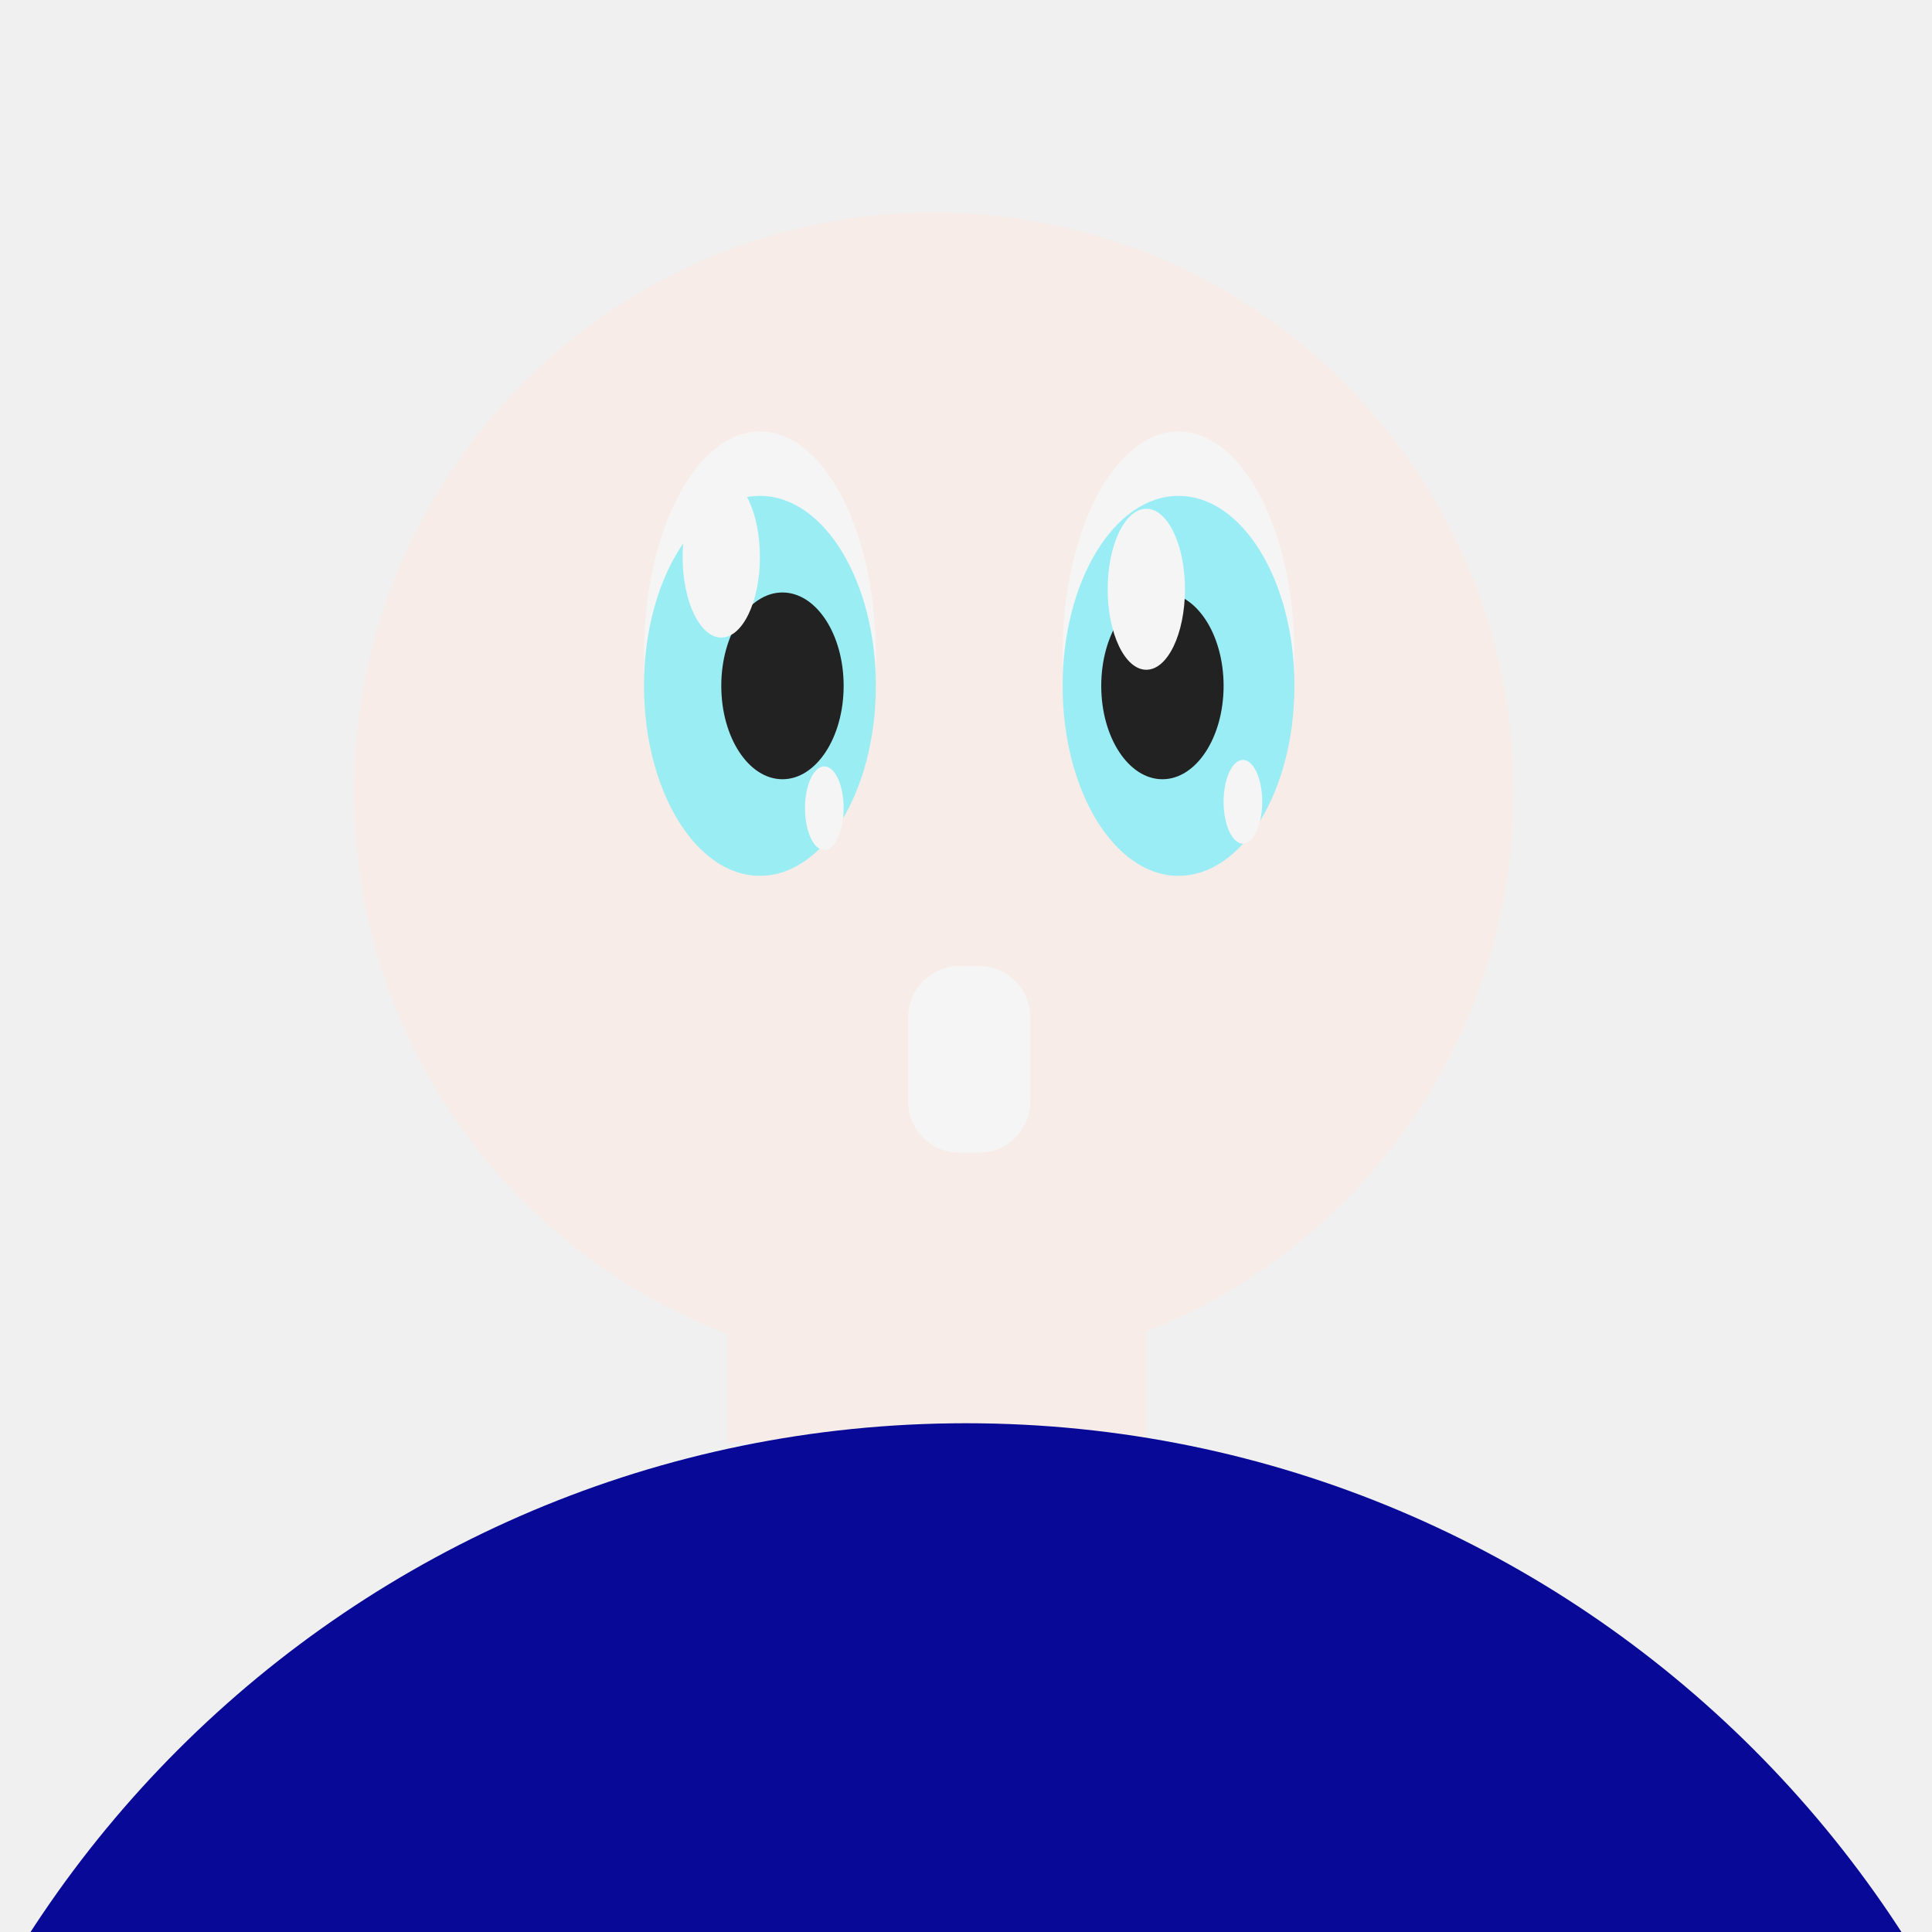
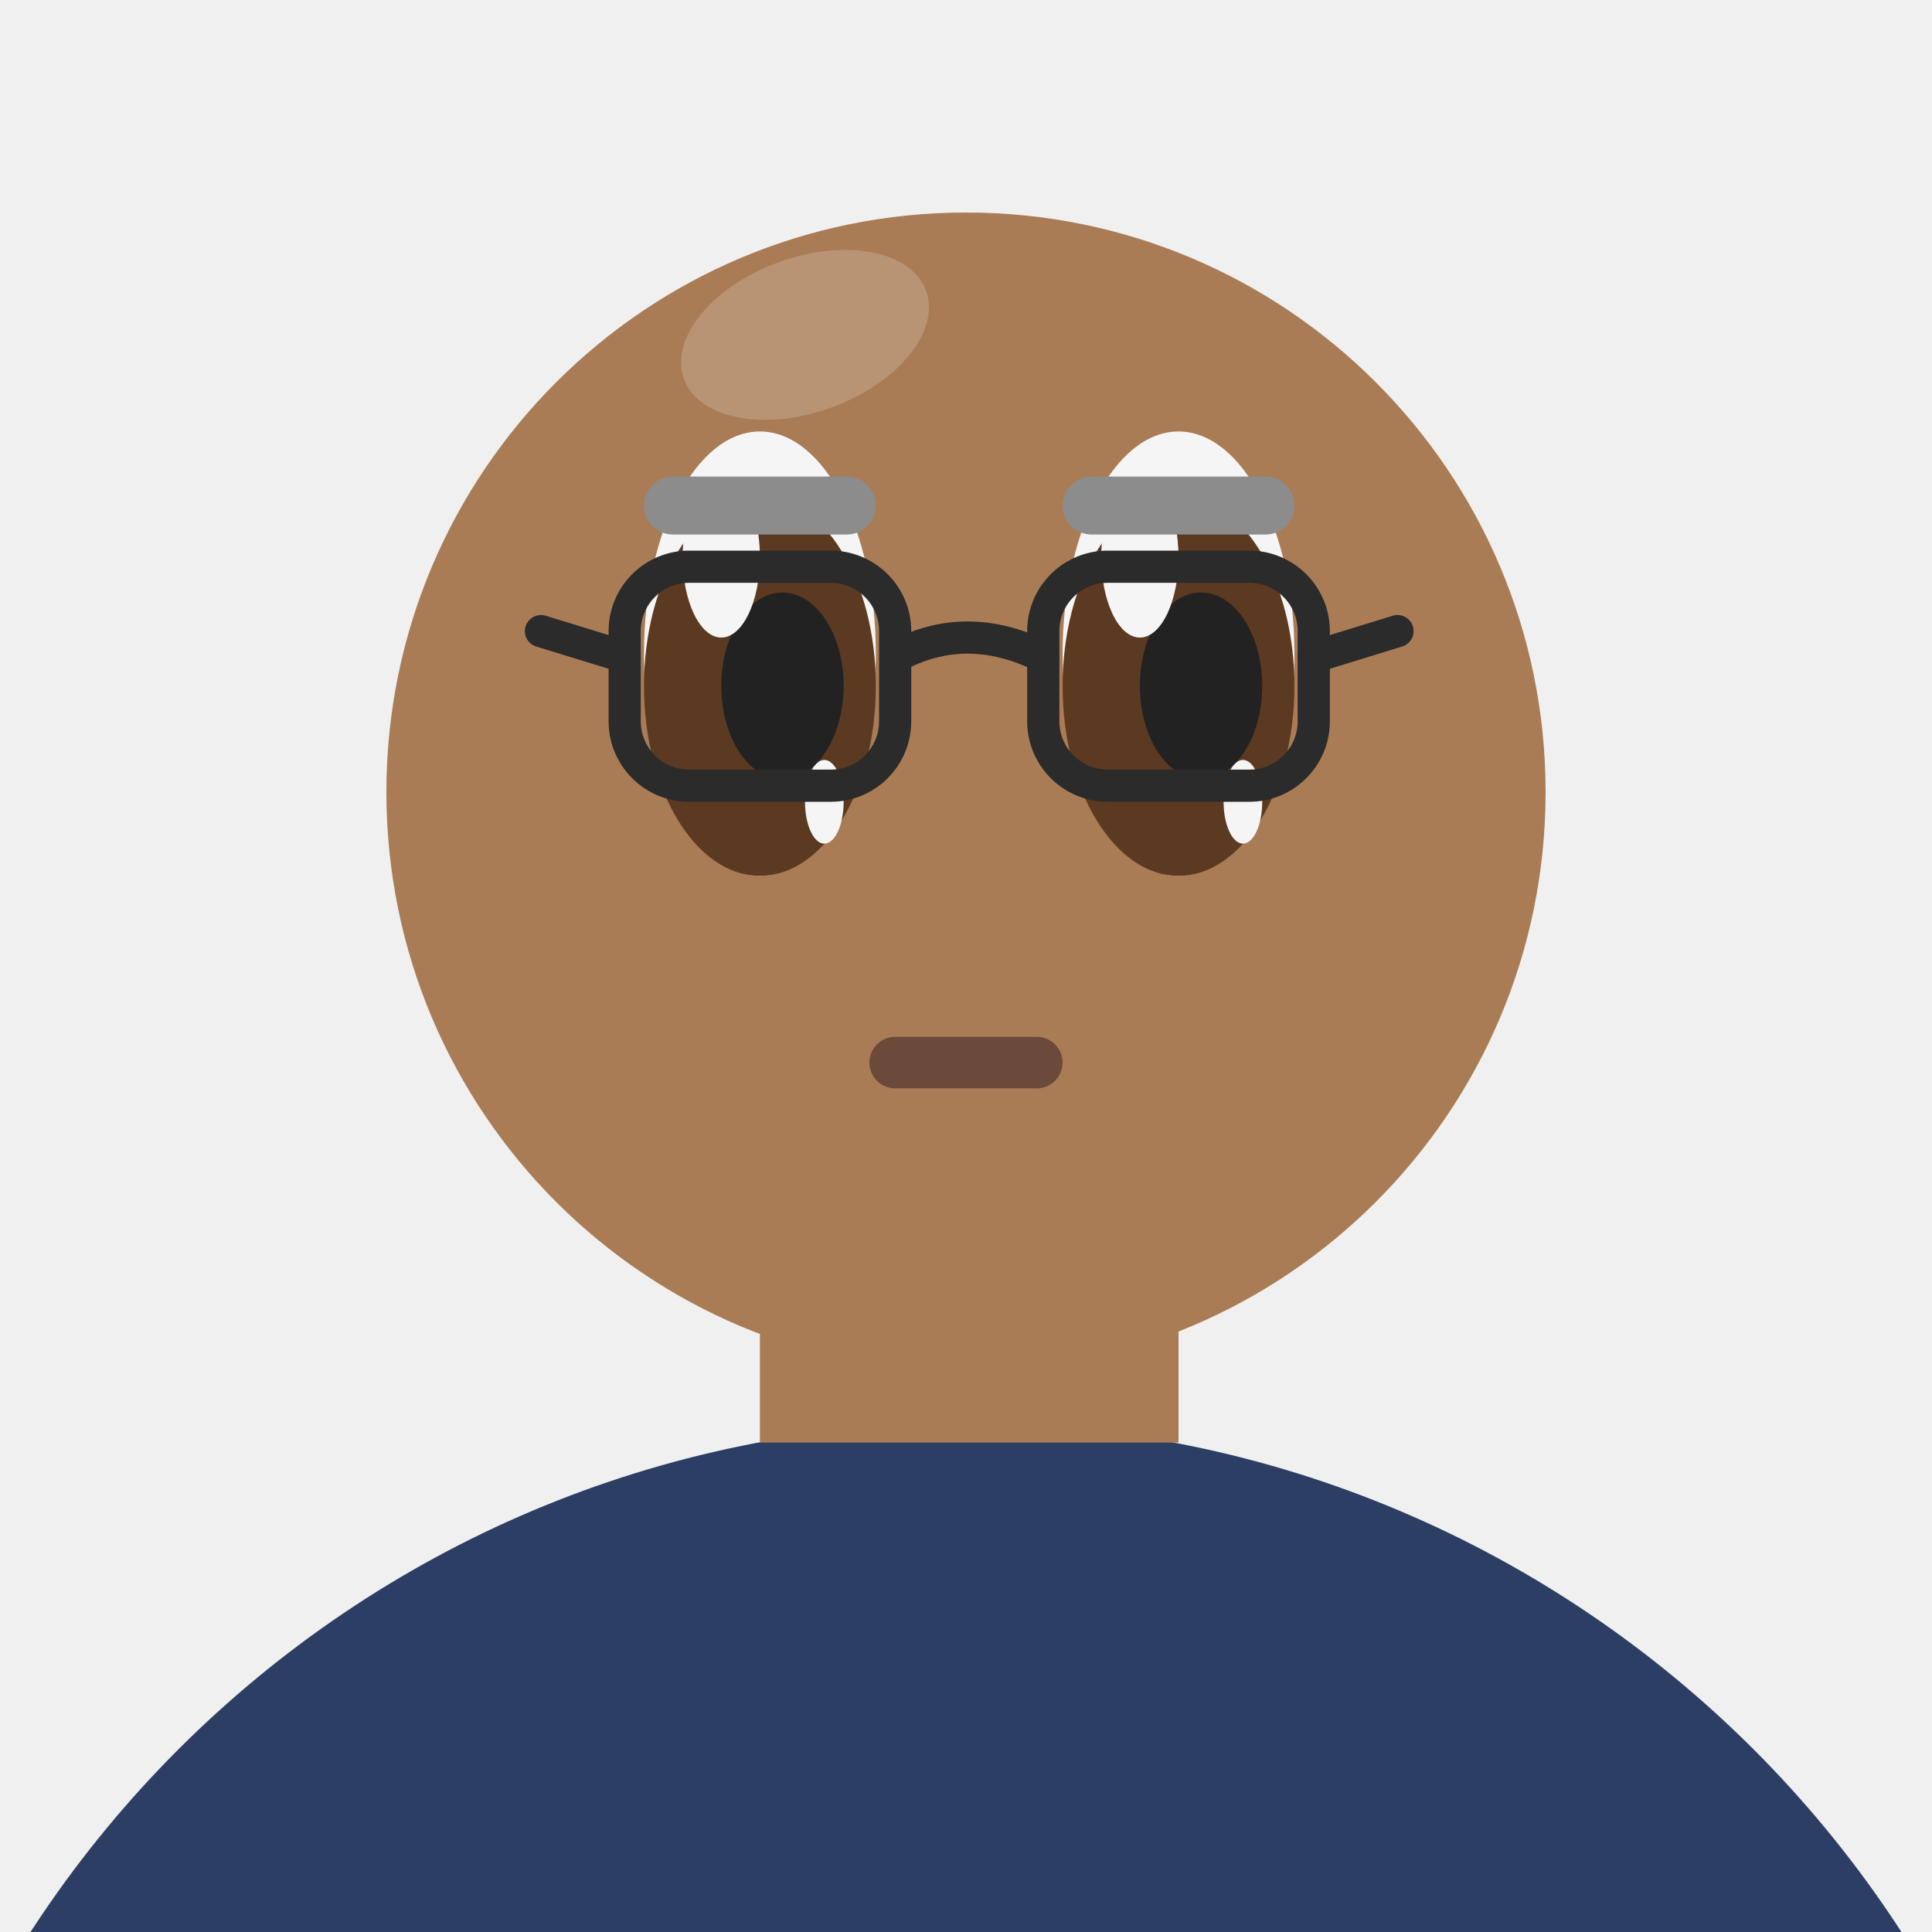
<svg xmlns="http://www.w3.org/2000/svg" width="300px" height="300px" viewBox="0 0 300 300" version="1.1">
-   <defs />
  <g id="Page-1" stroke="none" stroke-width="1" fill="none" fill-rule="evenodd">
-     <g id="six">
-       <rect id="Neck" fill="#F7ECE7" x="113" y="202" width="65" height="22" />
-       <circle id="Body" fill="#080997" cx="150" cy="394" r="173" />
-       <circle id="Head" fill="#F7ECE7" cx="145" cy="123" r="90" />
-       <rect id="mouth" fill="#F5F5F5" x="141" y="150" width="19" height="29" rx="8" />
-       <g id="left-eye" transform="translate(100, 67)">
-         <ellipse id="eye" fill="#F5F5F5" cx="18" cy="34.5" rx="18" ry="34.5" />
-         <ellipse id="iris" fill="#9BEDF4" cx="18" cy="39.5" rx="18" ry="29.5" />
-         <ellipse id="lower-light" fill="#F5F5F5" cx="28" cy="58.5" rx="3" ry="6.5" />
-         <ellipse id="pupil" fill="#222222" cx="21.5" cy="39.5" rx="9.5" ry="14.5" />
-         <ellipse id="upper-light" fill="#F5F5F5" cx="12" cy="19.5" rx="6" ry="12.5" />
+     <g id="trent">
+       <circle cx="150" cy="394" r="173" fill="#2C3E63" />
+       <rect x="118" y="202" width="65" height="22" fill="#A97C55" />
+       <circle cx="150" cy="123" r="90" fill="#A97C55" />
+       <g transform="translate(100,67)">
+         <ellipse cx="18" cy="34.5" rx="18" ry="34.5" fill="#F5F5F5" />
+         <ellipse cx="18" cy="39.5" rx="18" ry="29.5" fill="#5C3A21" />
+         <ellipse cx="28" cy="57.5" rx="3" ry="6.5" fill="#F5F5F5" />
+         <ellipse cx="21.5" cy="39.5" rx="9.5" ry="14.5" fill="#222222" />
+         <ellipse cx="12" cy="19.5" rx="6" ry="12.5" fill="#F5F5F5" />
      </g>
-       <g id="right-eye" transform="translate(165, 67)">
-         <ellipse id="eye" fill="#F5F5F5" cx="18" cy="34.5" rx="18" ry="34.5" />
-         <ellipse id="iris" fill="#9BEDF5" cx="18" cy="39.5" rx="18" ry="29.5" />
-         <ellipse id="lower-light" fill="#F5F5F5" cx="28" cy="57.5" rx="3" ry="6.5" />
-         <ellipse id="pupil" fill="#222222" cx="15.5" cy="39.5" rx="9.5" ry="14.5" />
-         <ellipse id="upper-light" fill="#F5F5F5" cx="13" cy="24.5" rx="6" ry="12.5" />
+       <g transform="translate(165,67)">
+         <ellipse cx="18" cy="34.5" rx="18" ry="34.5" fill="#F5F5F5" />
+         <ellipse cx="18" cy="39.5" rx="18" ry="29.5" fill="#5C3A21" />
+         <ellipse cx="28" cy="57.5" rx="3" ry="6.5" fill="#F5F5F5" />
+         <ellipse cx="21.5" cy="39.5" rx="9.5" ry="14.5" fill="#222222" />
+         <ellipse cx="12" cy="19.5" rx="6" ry="12.5" fill="#F5F5F5" />
      </g>
+       <ellipse cx="125" cy="52" rx="20" ry="12" fill="#FFFFFF" opacity="0.18" transform="rotate(-20 125 52)" />
+       <rect x="100.0" y="74.0" width="36" height="9" rx="4.5" fill="#8C8C8C" transform="rotate(0 118 78.5)" />
+       <rect x="165.0" y="74.0" width="36" height="9" rx="4.5" fill="#8C8C8C" transform="rotate(0 183 78.5)" />
+       <rect x="135.0" y="161" width="30" height="8" rx="4" fill="#6B4A3A" />
+       <rect x="97" y="88" width="42" height="34" rx="10" fill="none" stroke="#2B2B2B" stroke-width="5" />
+       <rect x="162" y="88" width="42" height="34" rx="10" fill="none" stroke="#2B2B2B" stroke-width="5" />
+       <path d="M 139,102 Q 150,96 162,102" fill="none" stroke="#2B2B2B" stroke-width="5" />
+       <path d="M 97,102 L 84,98" fill="none" stroke="#2B2B2B" stroke-width="5" stroke-linecap="round" />
+       <path d="M 204,102 L 217,98" fill="none" stroke="#2B2B2B" stroke-width="5" stroke-linecap="round" />
    </g>
  </g>
</svg>
